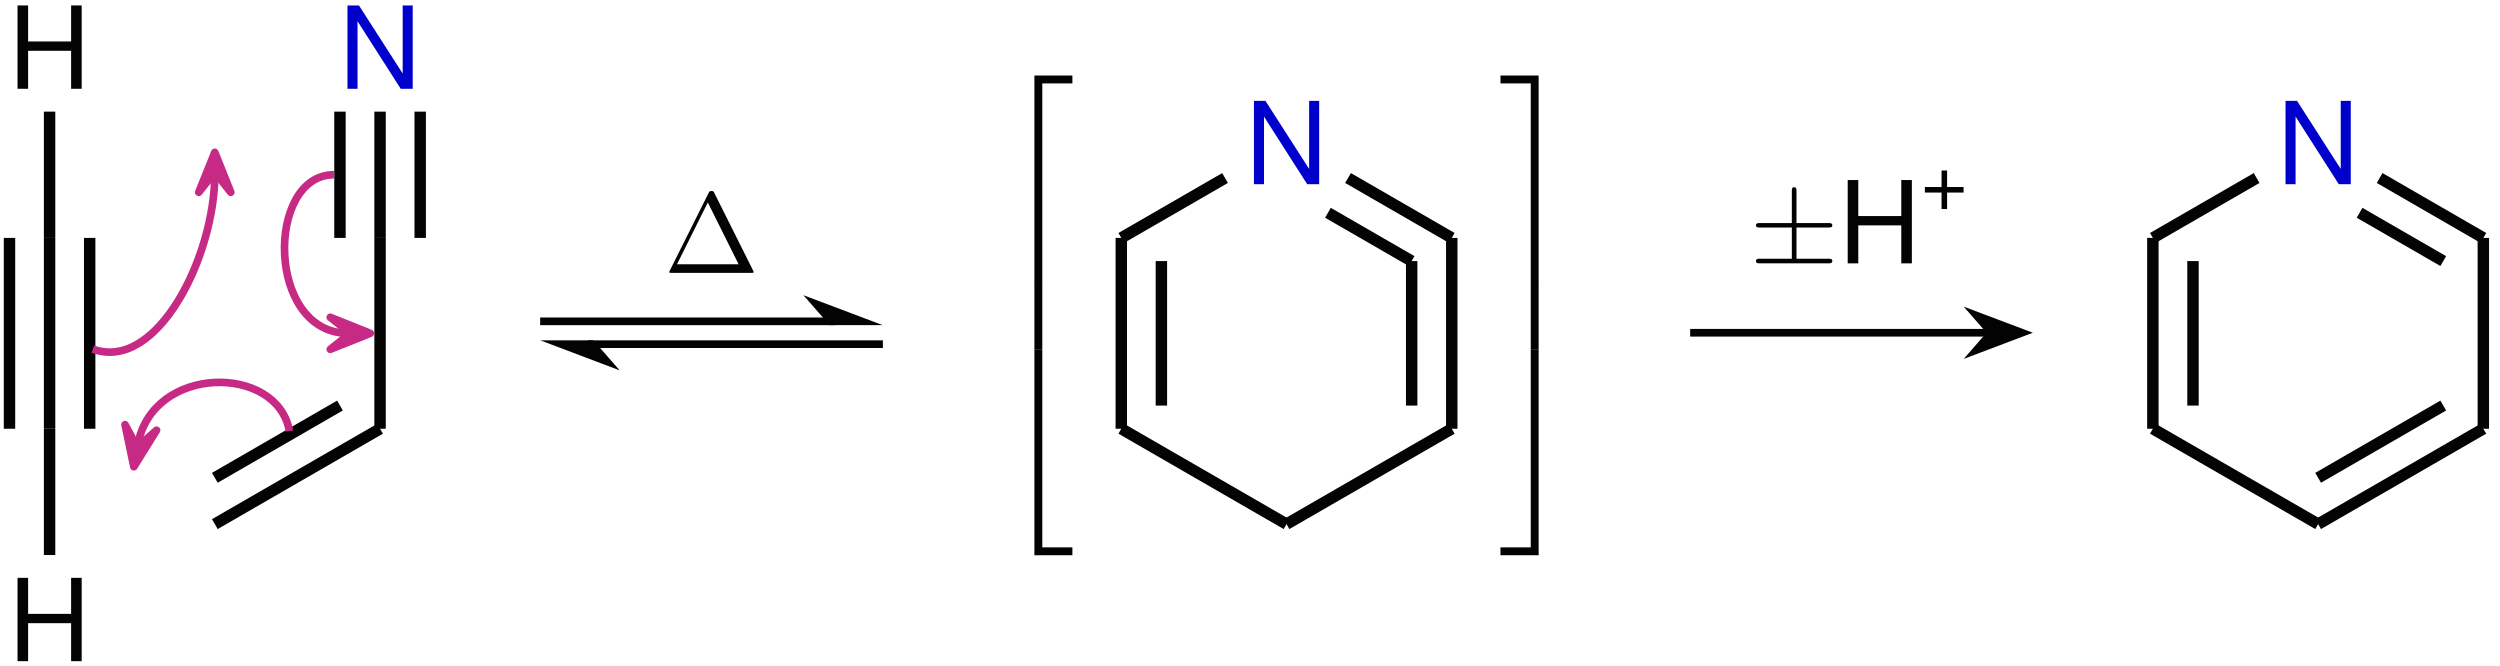
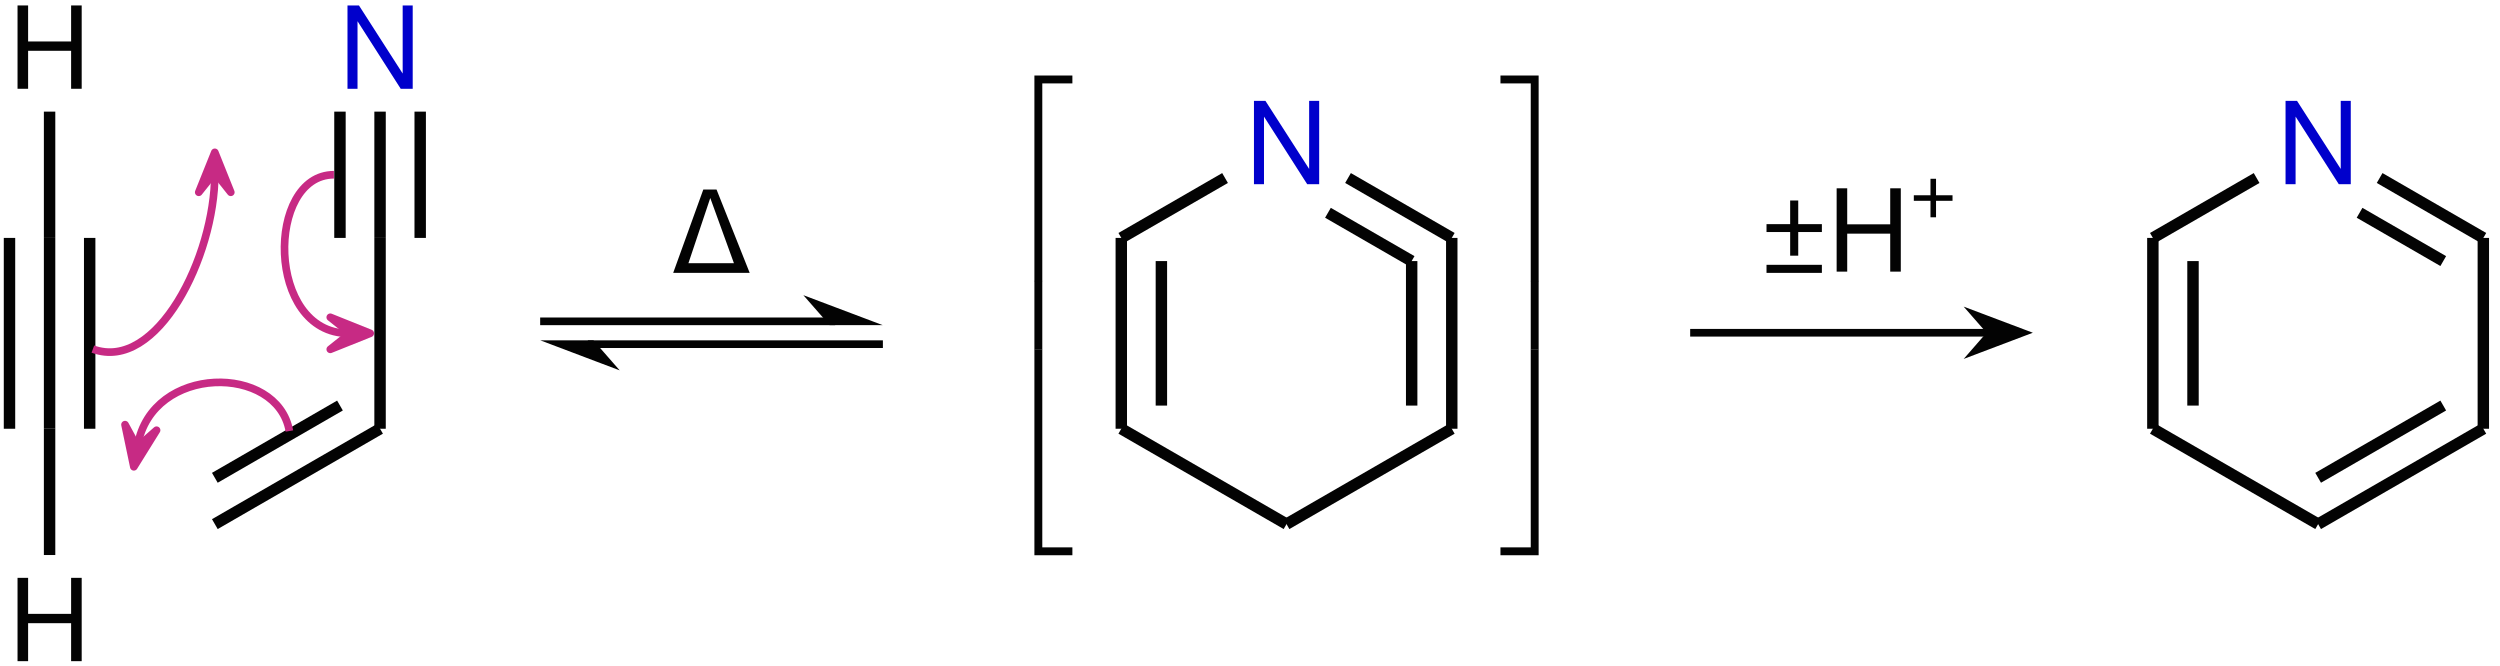
<svg xmlns="http://www.w3.org/2000/svg" xmlns:xlink="http://www.w3.org/1999/xlink" width="218pt" height="58pt" viewBox="0 0 218 58" version="1.1">
  <defs>
    <g>
      <symbol overflow="visible" id="glyph0-0">
        <path style="stroke:none;" d="M 6.172 -5.188 C 6.172 -6.344 5.344 -7.094 4.047 -7.094 C 2.609 -7.094 1.859 -6.297 1.859 -4.766 L 2.719 -4.766 C 2.719 -5.656 2.953 -6.312 4 -6.312 C 4.766 -6.312 5.281 -5.859 5.281 -5.188 C 5.281 -3.922 3.484 -3.594 3.484 -2.25 L 3.484 -1.688 L 4.391 -1.688 L 4.391 -2.156 C 4.391 -3.344 6.172 -3.531 6.172 -5.188 Z M 4.391 -0.75 L 3.484 -0.75 L 3.484 0.297 L 4.391 0.297 Z M 0.344 1.391 L 7.625 1.391 L 7.625 -7.969 L 0.344 -7.969 Z M 1.172 0.688 L 1.172 -7.281 L 6.797 -7.281 L 6.797 0.688 Z M 1.172 0.688 " />
      </symbol>
      <symbol overflow="visible" id="glyph0-1">
        <path style="stroke:none;" d="M 5.469 -3.312 L 5.469 0 L 6.391 0 L 6.391 -7.266 L 5.469 -7.266 L 5.469 -4.125 L 1.719 -4.125 L 1.719 -7.266 L 0.797 -7.266 L 0.797 0 L 1.719 0 L 1.719 -3.312 Z M 5.469 -3.312 " />
      </symbol>
      <symbol overflow="visible" id="glyph0-2">
        <path style="stroke:none;" d="M 6.484 -7.266 L 5.609 -7.266 L 5.609 -1.328 L 1.797 -7.266 L 0.797 -7.266 L 0.797 0 L 1.672 0 L 1.672 -5.891 L 5.438 0 L 6.484 0 Z M 6.484 -7.266 " />
      </symbol>
+       <symbol overflow="visible" id="glyph0-3">
+         <path style="stroke:none;" d="M 6.812 0 L 3.922 -7.266 L 2.766 -7.266 L 0.141 0 Z M 1.469 -0.844 L 3.375 -6.531 L 5.438 -0.844 Z M 1.469 -0.844 " />
+       </symbol>
+       <symbol overflow="visible" id="glyph0-4">
+         <path style="stroke:none;" d="M 5.328 -0.594 L 0.5 -0.594 L 0.5 0.109 L 5.328 0.109 Z M 5.328 -4.141 L 3.266 -4.141 L 3.266 -6.203 L 2.562 -6.203 L 2.562 -4.141 L 0.5 -4.141 L 0.5 -3.453 L 2.562 -3.453 L 2.562 -1.391 L 3.266 -1.391 L 3.266 -3.453 L 5.328 -3.453 Z M 5.328 -4.141 " />
+       </symbol>
      <symbol overflow="visible" id="glyph1-0">
        <path style="stroke:none;" d="" />
      </symbol>
      <symbol overflow="visible" id="glyph1-1">
-         <path style="stroke:none;" d="M 4.406 -6.953 C 4.344 -7.094 4.312 -7.141 4.141 -7.141 C 3.984 -7.141 3.953 -7.094 3.891 -6.953 L 0.516 -0.203 C 0.469 -0.109 0.469 -0.094 0.469 -0.078 C 0.469 0 0.531 0 0.688 0 L 7.609 0 C 7.766 0 7.828 0 7.828 -0.078 C 7.828 -0.094 7.828 -0.109 7.781 -0.203 Z M 3.828 -6.141 L 6.516 -0.75 L 1.141 -0.75 Z M 3.828 -6.141 " />
+         <path style="stroke:none;" d="M 3.25 17.547 L 3.938 17.547 L 3.938 0.297 L 6.562 0.297 L 6.562 -0.391 L 3.25 -0.391 Z M 3.25 17.547 " />
+       </symbol>
+       <symbol overflow="visible" id="glyph1-2">
+         <path style="stroke:none;" d="M 3.25 5.984 L 3.938 5.984 L 3.938 -0.016 L 3.25 -0.016 Z M 3.25 5.984 " />
+       </symbol>
+       <symbol overflow="visible" id="glyph1-3">
+         <path style="stroke:none;" d="M 3.25 17.531 L 6.562 17.531 L 6.562 16.844 L 3.938 16.844 L 3.938 -0.406 L 3.25 -0.406 Z M 3.25 17.531 " />
+       </symbol>
+       <symbol overflow="visible" id="glyph1-4">
+         <path style="stroke:none;" d="M 2.703 17.547 L 3.391 17.547 L 3.391 -0.391 L 0.062 -0.391 L 0.062 0.297 L 2.703 0.297 Z M 2.703 17.547 " />
+       </symbol>
+       <symbol overflow="visible" id="glyph1-5">
+         <path style="stroke:none;" d="M 2.703 5.984 L 3.391 5.984 L 3.391 -0.016 L 2.703 -0.016 Z M 2.703 5.984 " />
+       </symbol>
+       <symbol overflow="visible" id="glyph1-6">
+         <path style="stroke:none;" d="M 2.703 16.844 L 0.062 16.844 L 0.062 17.531 L 3.391 17.531 L 3.391 -0.406 L 2.703 -0.406 Z M 2.703 16.844 " />
      </symbol>
      <symbol overflow="visible" id="glyph2-0">
-         <path style="stroke:none;" d="" />
+         <path style="stroke:none;" d="M 4.312 -3.625 C 4.312 -4.438 3.734 -4.969 2.828 -4.969 C 1.828 -4.969 1.297 -4.406 1.297 -3.328 L 1.891 -3.328 C 1.891 -3.953 2.062 -4.422 2.797 -4.422 C 3.328 -4.422 3.688 -4.094 3.688 -3.625 C 3.688 -2.75 2.438 -2.516 2.438 -1.562 L 2.438 -1.188 L 3.062 -1.188 L 3.062 -1.516 C 3.062 -2.344 4.312 -2.469 4.312 -3.625 Z M 3.062 -0.516 L 2.438 -0.516 L 2.438 0.203 L 3.062 0.203 Z M 0.25 0.969 L 5.328 0.969 L 5.328 -5.578 L 0.25 -5.578 Z M 0.828 0.484 L 0.828 -5.094 L 4.75 -5.094 L 4.75 0.484 Z M 0.828 0.484 " />
      </symbol>
      <symbol overflow="visible" id="glyph2-1">
-         <path style="stroke:none;" d="M 3.25 17.547 L 3.938 17.547 L 3.938 0.297 L 6.562 0.297 L 6.562 -0.391 L 3.25 -0.391 Z M 3.25 17.547 " />
-       </symbol>
-       <symbol overflow="visible" id="glyph2-2">
-         <path style="stroke:none;" d="M 3.25 5.984 L 3.938 5.984 L 3.938 -0.016 L 3.25 -0.016 Z M 3.25 5.984 " />
-       </symbol>
-       <symbol overflow="visible" id="glyph2-3">
-         <path style="stroke:none;" d="M 3.25 17.531 L 6.562 17.531 L 6.562 16.844 L 3.938 16.844 L 3.938 -0.406 L 3.25 -0.406 Z M 3.25 17.531 " />
-       </symbol>
-       <symbol overflow="visible" id="glyph2-4">
-         <path style="stroke:none;" d="M 2.703 17.547 L 3.391 17.547 L 3.391 -0.391 L 0.062 -0.391 L 0.062 0.297 L 2.703 0.297 Z M 2.703 17.547 " />
-       </symbol>
-       <symbol overflow="visible" id="glyph2-5">
-         <path style="stroke:none;" d="M 2.703 5.984 L 3.391 5.984 L 3.391 -0.016 L 2.703 -0.016 Z M 2.703 5.984 " />
-       </symbol>
-       <symbol overflow="visible" id="glyph2-6">
-         <path style="stroke:none;" d="M 2.703 16.844 L 0.062 16.844 L 0.062 17.531 L 3.391 17.531 L 3.391 -0.406 L 2.703 -0.406 Z M 2.703 16.844 " />
-       </symbol>
-       <symbol overflow="visible" id="glyph3-0">
-         <path style="stroke:none;" d="" />
-       </symbol>
-       <symbol overflow="visible" id="glyph3-1">
-         <path style="stroke:none;" d="M 4.078 -3.125 L 6.844 -3.125 C 7.016 -3.125 7.203 -3.125 7.203 -3.312 C 7.203 -3.516 7.016 -3.516 6.844 -3.516 L 4.078 -3.516 L 4.078 -6.266 C 4.078 -6.438 4.078 -6.641 3.875 -6.641 C 3.672 -6.641 3.672 -6.453 3.672 -6.297 L 3.672 -3.516 L 0.891 -3.516 C 0.734 -3.516 0.547 -3.516 0.547 -3.312 C 0.547 -3.125 0.734 -3.125 0.891 -3.125 L 3.672 -3.125 L 3.672 -0.406 L 0.891 -0.406 C 0.734 -0.406 0.547 -0.406 0.547 -0.203 C 0.547 0 0.734 0 0.891 0 L 6.844 0 C 7.016 0 7.203 0 7.203 -0.203 C 7.203 -0.406 7.016 -0.406 6.844 -0.406 L 4.078 -0.406 Z M 4.078 -3.125 " />
-       </symbol>
-       <symbol overflow="visible" id="glyph4-0">
-         <path style="stroke:none;" d="M 4.312 -3.625 C 4.312 -4.438 3.734 -4.969 2.828 -4.969 C 1.828 -4.969 1.297 -4.406 1.297 -3.328 L 1.891 -3.328 C 1.891 -3.953 2.062 -4.422 2.797 -4.422 C 3.328 -4.422 3.688 -4.094 3.688 -3.625 C 3.688 -2.75 2.438 -2.516 2.438 -1.562 L 2.438 -1.188 L 3.062 -1.188 L 3.062 -1.516 C 3.062 -2.344 4.312 -2.469 4.312 -3.625 Z M 3.062 -0.516 L 2.438 -0.516 L 2.438 0.203 L 3.062 0.203 Z M 0.25 0.969 L 5.328 0.969 L 5.328 -5.578 L 0.25 -5.578 Z M 0.828 0.484 L 0.828 -5.094 L 4.75 -5.094 L 4.75 0.484 Z M 0.828 0.484 " />
-       </symbol>
-       <symbol overflow="visible" id="glyph4-1">
        <path style="stroke:none;" d="M 3.719 -1.859 L 2.281 -1.859 L 2.281 -3.297 L 1.797 -3.297 L 1.797 -1.859 L 0.344 -1.859 L 0.344 -1.375 L 1.797 -1.375 L 1.797 0.062 L 2.281 0.062 L 2.281 -1.375 L 3.719 -1.375 Z M 3.719 -1.859 " />
      </symbol>
    </g>
  </defs>
  <g id="surface21">
    <g style="fill:rgb(0.999%,0.999%,0.999%);fill-opacity:1;">
      <use xlink:href="#glyph0-1" x="0.732" y="57.654" />
    </g>
    <path style="fill:none;stroke-width:0.996;stroke-linecap:butt;stroke-linejoin:miter;stroke:rgb(0.999%,0.999%,0.999%);stroke-opacity:1;stroke-miterlimit:10;" d="M 0 -0.002 L 0 -11.013 " transform="matrix(1,0,0,-1,4.324,37.385)" />
    <path style="fill:none;stroke-width:0.996;stroke-linecap:butt;stroke-linejoin:miter;stroke:rgb(0.999%,0.999%,0.999%);stroke-opacity:1;stroke-miterlimit:10;" d="M 14.41 -8.318 L 28.817 -0.002 " transform="matrix(1,0,0,-1,4.324,37.385)" />
    <path style="fill:none;stroke-width:0.996;stroke-linecap:butt;stroke-linejoin:miter;stroke:rgb(0.999%,0.999%,0.999%);stroke-opacity:1;stroke-miterlimit:10;" d="M 14.41 -4.279 L 25.321 2.022 " transform="matrix(1,0,0,-1,4.324,37.385)" />
    <path style="fill:none;stroke-width:0.996;stroke-linecap:butt;stroke-linejoin:miter;stroke:rgb(0.999%,0.999%,0.999%);stroke-opacity:1;stroke-miterlimit:10;" d="M 28.817 -0.002 L 28.817 16.639 " transform="matrix(1,0,0,-1,4.324,37.385)" />
    <g style="fill:rgb(0%,0%,79.999%);fill-opacity:1;">
      <use xlink:href="#glyph0-2" x="29.504" y="7.741" />
    </g>
    <path style="fill:none;stroke-width:0.996;stroke-linecap:butt;stroke-linejoin:miter;stroke:rgb(0.999%,0.999%,0.999%);stroke-opacity:1;stroke-miterlimit:10;" d="M 28.817 16.639 L 28.817 27.651 " transform="matrix(1,0,0,-1,4.324,37.385)" />
    <path style="fill:none;stroke-width:0.996;stroke-linecap:butt;stroke-linejoin:miter;stroke:rgb(0.999%,0.999%,0.999%);stroke-opacity:1;stroke-miterlimit:10;" d="M 25.321 16.639 L 25.321 27.651 " transform="matrix(1,0,0,-1,4.324,37.385)" />
    <path style="fill:none;stroke-width:0.996;stroke-linecap:butt;stroke-linejoin:miter;stroke:rgb(0.999%,0.999%,0.999%);stroke-opacity:1;stroke-miterlimit:10;" d="M 32.317 16.639 L 32.317 27.651 " transform="matrix(1,0,0,-1,4.324,37.385)" />
    <g style="fill:rgb(0.999%,0.999%,0.999%);fill-opacity:1;">
      <use xlink:href="#glyph0-1" x="0.732" y="7.741" />
    </g>
    <path style="fill:none;stroke-width:0.996;stroke-linecap:butt;stroke-linejoin:miter;stroke:rgb(0.999%,0.999%,0.999%);stroke-opacity:1;stroke-miterlimit:10;" d="M 0 16.639 L 0 27.651 " transform="matrix(1,0,0,-1,4.324,37.385)" />
    <path style="fill:none;stroke-width:0.996;stroke-linecap:butt;stroke-linejoin:miter;stroke:rgb(0.999%,0.999%,0.999%);stroke-opacity:1;stroke-miterlimit:10;" d="M 0 16.639 L 0 -0.002 " transform="matrix(1,0,0,-1,4.324,37.385)" />
    <path style="fill:none;stroke-width:0.996;stroke-linecap:butt;stroke-linejoin:miter;stroke:rgb(0.999%,0.999%,0.999%);stroke-opacity:1;stroke-miterlimit:10;" d="M 3.496 16.639 L 3.496 -0.002 " transform="matrix(1,0,0,-1,4.324,37.385)" />
    <path style="fill:none;stroke-width:0.996;stroke-linecap:butt;stroke-linejoin:miter;stroke:rgb(0.999%,0.999%,0.999%);stroke-opacity:1;stroke-miterlimit:10;" d="M -3.496 16.639 L -3.496 -0.002 " transform="matrix(1,0,0,-1,4.324,37.385)" />
    <path style="fill:none;stroke-width:0.668;stroke-linecap:butt;stroke-linejoin:miter;stroke:rgb(0.999%,0.999%,0.999%);stroke-opacity:1;stroke-miterlimit:10;" d="M 46.774 9.365 L 72.5 9.365 " transform="matrix(1,0,0,-1,0.328,37.385)" />
    <path style="fill-rule:nonzero;fill:rgb(0.999%,0.999%,0.999%);fill-opacity:1;stroke-width:0.668;stroke-linecap:butt;stroke-linejoin:miter;stroke:rgb(0.999%,0.999%,0.999%);stroke-opacity:1;stroke-miterlimit:10;" d="M 5.043 0 L 1.078 1.497 L 2.39 0 Z M 5.043 0 " transform="matrix(1,0,0,-1,70.10577,28.02001)" />
    <path style="fill:none;stroke-width:0.668;stroke-linecap:butt;stroke-linejoin:miter;stroke:rgb(0.999%,0.999%,0.999%);stroke-opacity:1;stroke-miterlimit:10;" d="M 76.66 7.373 L 50.934 7.373 " transform="matrix(1,0,0,-1,0.328,37.385)" />
    <path style="fill-rule:nonzero;fill:rgb(0.999%,0.999%,0.999%);fill-opacity:1;stroke-width:0.668;stroke-linecap:butt;stroke-linejoin:miter;stroke:rgb(0.999%,0.999%,0.999%);stroke-opacity:1;stroke-miterlimit:10;" d="M 5.041 -0.001 L 1.077 1.499 L 2.389 -0.001 Z M 5.041 -0.001 " transform="matrix(-1,0,0,1,53.9828,30.01256)" />
    <g style="fill:rgb(0.999%,0.999%,0.999%);fill-opacity:1;">
-       <use xlink:href="#glyph1-1" x="57.892" y="23.796" />
+       <use xlink:href="#glyph0-3" x="58.561" y="23.796" />
    </g>
    <g style="fill:rgb(0.999%,0.999%,0.999%);fill-opacity:1;">
-       <use xlink:href="#glyph2-1" x="86.95" y="6.976" />
+       <use xlink:href="#glyph1-1" x="86.95" y="6.976" />
    </g>
    <g style="fill:rgb(0.999%,0.999%,0.999%);fill-opacity:1;">
-       <use xlink:href="#glyph2-2" x="86.95" y="24.51" />
+       <use xlink:href="#glyph1-2" x="86.95" y="24.51" />
    </g>
    <g style="fill:rgb(0.999%,0.999%,0.999%);fill-opacity:1;">
-       <use xlink:href="#glyph2-3" x="86.95" y="30.886" />
+       <use xlink:href="#glyph1-3" x="86.95" y="30.886" />
    </g>
    <path style="fill:none;stroke-width:0.996;stroke-linecap:butt;stroke-linejoin:miter;stroke:rgb(0.999%,0.999%,0.999%);stroke-opacity:1;stroke-miterlimit:10;" d="M 0.001 -0.002 L 14.408 -8.318 " transform="matrix(1,0,0,-1,97.776,37.385)" />
    <path style="fill:none;stroke-width:0.996;stroke-linecap:butt;stroke-linejoin:miter;stroke:rgb(0.999%,0.999%,0.999%);stroke-opacity:1;stroke-miterlimit:10;" d="M 14.408 -8.318 L 28.818 -0.002 " transform="matrix(1,0,0,-1,97.776,37.385)" />
    <path style="fill:none;stroke-width:0.996;stroke-linecap:butt;stroke-linejoin:miter;stroke:rgb(0.999%,0.999%,0.999%);stroke-opacity:1;stroke-miterlimit:10;" d="M 28.818 -0.002 L 28.818 16.639 " transform="matrix(1,0,0,-1,97.776,37.385)" />
    <path style="fill:none;stroke-width:0.996;stroke-linecap:butt;stroke-linejoin:miter;stroke:rgb(0.999%,0.999%,0.999%);stroke-opacity:1;stroke-miterlimit:10;" d="M 25.322 2.018 L 25.322 14.619 " transform="matrix(1,0,0,-1,97.776,37.385)" />
    <g style="fill:rgb(0%,0%,79.999%);fill-opacity:1;">
      <use xlink:href="#glyph0-2" x="108.548" y="16.06" />
    </g>
    <path style="fill:none;stroke-width:0.996;stroke-linecap:butt;stroke-linejoin:miter;stroke:rgb(0.999%,0.999%,0.999%);stroke-opacity:1;stroke-miterlimit:10;" d="M 28.818 16.639 L 19.771 21.862 " transform="matrix(1,0,0,-1,97.776,37.385)" />
    <path style="fill:none;stroke-width:0.996;stroke-linecap:butt;stroke-linejoin:miter;stroke:rgb(0.999%,0.999%,0.999%);stroke-opacity:1;stroke-miterlimit:10;" d="M 25.318 14.619 L 18.021 18.83 " transform="matrix(1,0,0,-1,97.776,37.385)" />
    <path style="fill:none;stroke-width:0.996;stroke-linecap:butt;stroke-linejoin:miter;stroke:rgb(0.999%,0.999%,0.999%);stroke-opacity:1;stroke-miterlimit:10;" d="M 9.048 21.862 L 0.001 16.639 " transform="matrix(1,0,0,-1,97.776,37.385)" />
    <path style="fill:none;stroke-width:0.996;stroke-linecap:butt;stroke-linejoin:miter;stroke:rgb(0.999%,0.999%,0.999%);stroke-opacity:1;stroke-miterlimit:10;" d="M 0.001 16.639 L 0.001 -0.002 " transform="matrix(1,0,0,-1,97.776,37.385)" />
    <path style="fill:none;stroke-width:0.996;stroke-linecap:butt;stroke-linejoin:miter;stroke:rgb(0.999%,0.999%,0.999%);stroke-opacity:1;stroke-miterlimit:10;" d="M 3.497 14.619 L 3.497 2.018 " transform="matrix(1,0,0,-1,97.776,37.385)" />
    <g style="fill:rgb(0.999%,0.999%,0.999%);fill-opacity:1;">
-       <use xlink:href="#glyph2-4" x="130.778" y="6.976" />
+       <use xlink:href="#glyph1-4" x="130.778" y="6.976" />
    </g>
    <g style="fill:rgb(0.999%,0.999%,0.999%);fill-opacity:1;">
-       <use xlink:href="#glyph2-5" x="130.778" y="24.51" />
+       <use xlink:href="#glyph1-5" x="130.778" y="24.51" />
    </g>
    <g style="fill:rgb(0.999%,0.999%,0.999%);fill-opacity:1;">
-       <use xlink:href="#glyph2-6" x="130.778" y="30.886" />
+       <use xlink:href="#glyph1-6" x="130.778" y="30.886" />
    </g>
    <path style="fill:none;stroke-width:0.668;stroke-linecap:butt;stroke-linejoin:miter;stroke:rgb(0.999%,0.999%,0.999%);stroke-opacity:1;stroke-miterlimit:10;" d="M 147.055 8.369 L 173.176 8.369 " transform="matrix(1,0,0,-1,0.328,37.385)" />
    <path style="fill-rule:nonzero;fill:rgb(0.999%,0.999%,0.999%);fill-opacity:1;stroke-width:0.668;stroke-linecap:butt;stroke-linejoin:miter;stroke:rgb(0.999%,0.999%,0.999%);stroke-opacity:1;stroke-miterlimit:10;" d="M 5.041 0.001 L 1.08 1.497 L 2.388 0.001 L 1.08 -1.499 Z M 5.041 0.001 " transform="matrix(1,0,0,-1,171.2797,29.01629)" />
    <g style="fill:rgb(0.999%,0.999%,0.999%);fill-opacity:1;">
-       <use xlink:href="#glyph3-1" x="152.575" y="22.965" />
+       <use xlink:href="#glyph0-4" x="153.54" y="23.686" />
+       <use xlink:href="#glyph0-1" x="159.358" y="23.686" />
    </g>
    <g style="fill:rgb(0.999%,0.999%,0.999%);fill-opacity:1;">
-       <use xlink:href="#glyph0-1" x="160.323" y="22.965" />
-     </g>
-     <g style="fill:rgb(0.999%,0.999%,0.999%);fill-opacity:1;">
-       <use xlink:href="#glyph4-1" x="167.506" y="18.166" />
+       <use xlink:href="#glyph2-1" x="166.541" y="18.886" />
    </g>
    <path style="fill:none;stroke-width:0.996;stroke-linecap:butt;stroke-linejoin:miter;stroke:rgb(0.999%,0.999%,0.999%);stroke-opacity:1;stroke-miterlimit:10;" d="M -0.001 -0.002 L 14.41 -8.318 " transform="matrix(1,0,0,-1,187.731,37.385)" />
    <path style="fill:none;stroke-width:0.996;stroke-linecap:butt;stroke-linejoin:miter;stroke:rgb(0.999%,0.999%,0.999%);stroke-opacity:1;stroke-miterlimit:10;" d="M 14.41 -8.318 L 28.816 -0.002 " transform="matrix(1,0,0,-1,187.731,37.385)" />
    <path style="fill:none;stroke-width:0.996;stroke-linecap:butt;stroke-linejoin:miter;stroke:rgb(0.999%,0.999%,0.999%);stroke-opacity:1;stroke-miterlimit:10;" d="M 14.41 -4.279 L 25.32 2.022 " transform="matrix(1,0,0,-1,187.731,37.385)" />
    <path style="fill:none;stroke-width:0.996;stroke-linecap:butt;stroke-linejoin:miter;stroke:rgb(0.999%,0.999%,0.999%);stroke-opacity:1;stroke-miterlimit:10;" d="M 28.816 -0.002 L 28.816 16.639 " transform="matrix(1,0,0,-1,187.731,37.385)" />
    <g style="fill:rgb(0%,0%,79.999%);fill-opacity:1;">
      <use xlink:href="#glyph0-2" x="198.503" y="16.06" />
    </g>
    <path style="fill:none;stroke-width:0.996;stroke-linecap:butt;stroke-linejoin:miter;stroke:rgb(0.999%,0.999%,0.999%);stroke-opacity:1;stroke-miterlimit:10;" d="M 28.816 16.639 L 19.773 21.862 " transform="matrix(1,0,0,-1,187.731,37.385)" />
    <path style="fill:none;stroke-width:0.996;stroke-linecap:butt;stroke-linejoin:miter;stroke:rgb(0.999%,0.999%,0.999%);stroke-opacity:1;stroke-miterlimit:10;" d="M 25.32 14.619 L 18.023 18.83 " transform="matrix(1,0,0,-1,187.731,37.385)" />
    <path style="fill:none;stroke-width:0.996;stroke-linecap:butt;stroke-linejoin:miter;stroke:rgb(0.999%,0.999%,0.999%);stroke-opacity:1;stroke-miterlimit:10;" d="M 9.046 21.862 L -0.001 16.639 " transform="matrix(1,0,0,-1,187.731,37.385)" />
    <path style="fill:none;stroke-width:0.996;stroke-linecap:butt;stroke-linejoin:miter;stroke:rgb(0.999%,0.999%,0.999%);stroke-opacity:1;stroke-miterlimit:10;" d="M -0.001 16.639 L -0.001 -0.002 " transform="matrix(1,0,0,-1,187.731,37.385)" />
    <path style="fill:none;stroke-width:0.996;stroke-linecap:butt;stroke-linejoin:miter;stroke:rgb(0.999%,0.999%,0.999%);stroke-opacity:1;stroke-miterlimit:10;" d="M 3.499 14.619 L 3.499 2.018 " transform="matrix(1,0,0,-1,187.731,37.385)" />
    <path style="fill:none;stroke-width:0.668;stroke-linecap:butt;stroke-linejoin:miter;stroke:rgb(78.04%,16.487%,51.637%);stroke-opacity:1;stroke-miterlimit:10;" d="M -191.812 -0.201 C -192.843 5.651 -203.792 5.651 -205.042 -1.447 " transform="matrix(1,0,0,-1,217.046,37.385)" />
    <path style="fill-rule:nonzero;fill:rgb(78.04%,16.487%,51.637%);fill-opacity:1;stroke-width:0.668;stroke-linecap:butt;stroke-linejoin:round;stroke:rgb(78.04%,16.487%,51.637%);stroke-opacity:1;stroke-miterlimit:10;" d="M 5.43 -0.002 L 1.947 1.395 L 3.696 -0.002 L 1.947 -1.397 Z M 5.43 -0.002 " transform="matrix(-0.17363,0.9848,0.9848,0.17363,12.61619,35.35637)" />
    <path style="fill:none;stroke-width:0.668;stroke-linecap:butt;stroke-linejoin:miter;stroke:rgb(78.04%,16.487%,51.637%);stroke-opacity:1;stroke-miterlimit:10;" d="M -187.929 22.147 C -193.87 22.147 -193.87 8.319 -186.659 8.319 " transform="matrix(1,0,0,-1,217.046,37.385)" />
    <path style="fill-rule:nonzero;fill:rgb(78.04%,16.487%,51.637%);fill-opacity:1;stroke-width:0.668;stroke-linecap:butt;stroke-linejoin:round;stroke:rgb(78.04%,16.487%,51.637%);stroke-opacity:1;stroke-miterlimit:10;" d="M 5.426 -0 L 1.946 1.398 L 3.696 -0 L 1.946 -1.395 Z M 5.426 -0 " transform="matrix(1,0,0,-1,26.8548,29.0661)" />
    <path style="fill:none;stroke-width:0.668;stroke-linecap:butt;stroke-linejoin:miter;stroke:rgb(78.04%,16.487%,51.637%);stroke-opacity:1;stroke-miterlimit:10;" d="M -208.948 6.944 C -203.362 4.912 -198.316 14.994 -198.316 22.205 " transform="matrix(1,0,0,-1,217.046,37.385)" />
    <path style="fill-rule:nonzero;fill:rgb(78.04%,16.487%,51.637%);fill-opacity:1;stroke-width:0.668;stroke-linecap:butt;stroke-linejoin:round;stroke:rgb(78.04%,16.487%,51.637%);stroke-opacity:1;stroke-miterlimit:10;" d="M 5.427 -0.001 L 1.946 1.398 L 3.696 -0.001 L 1.946 -1.395 Z M 5.427 -0.001 " transform="matrix(0,-1,-1,0,18.7296,18.71189)" />
  </g>
</svg>
